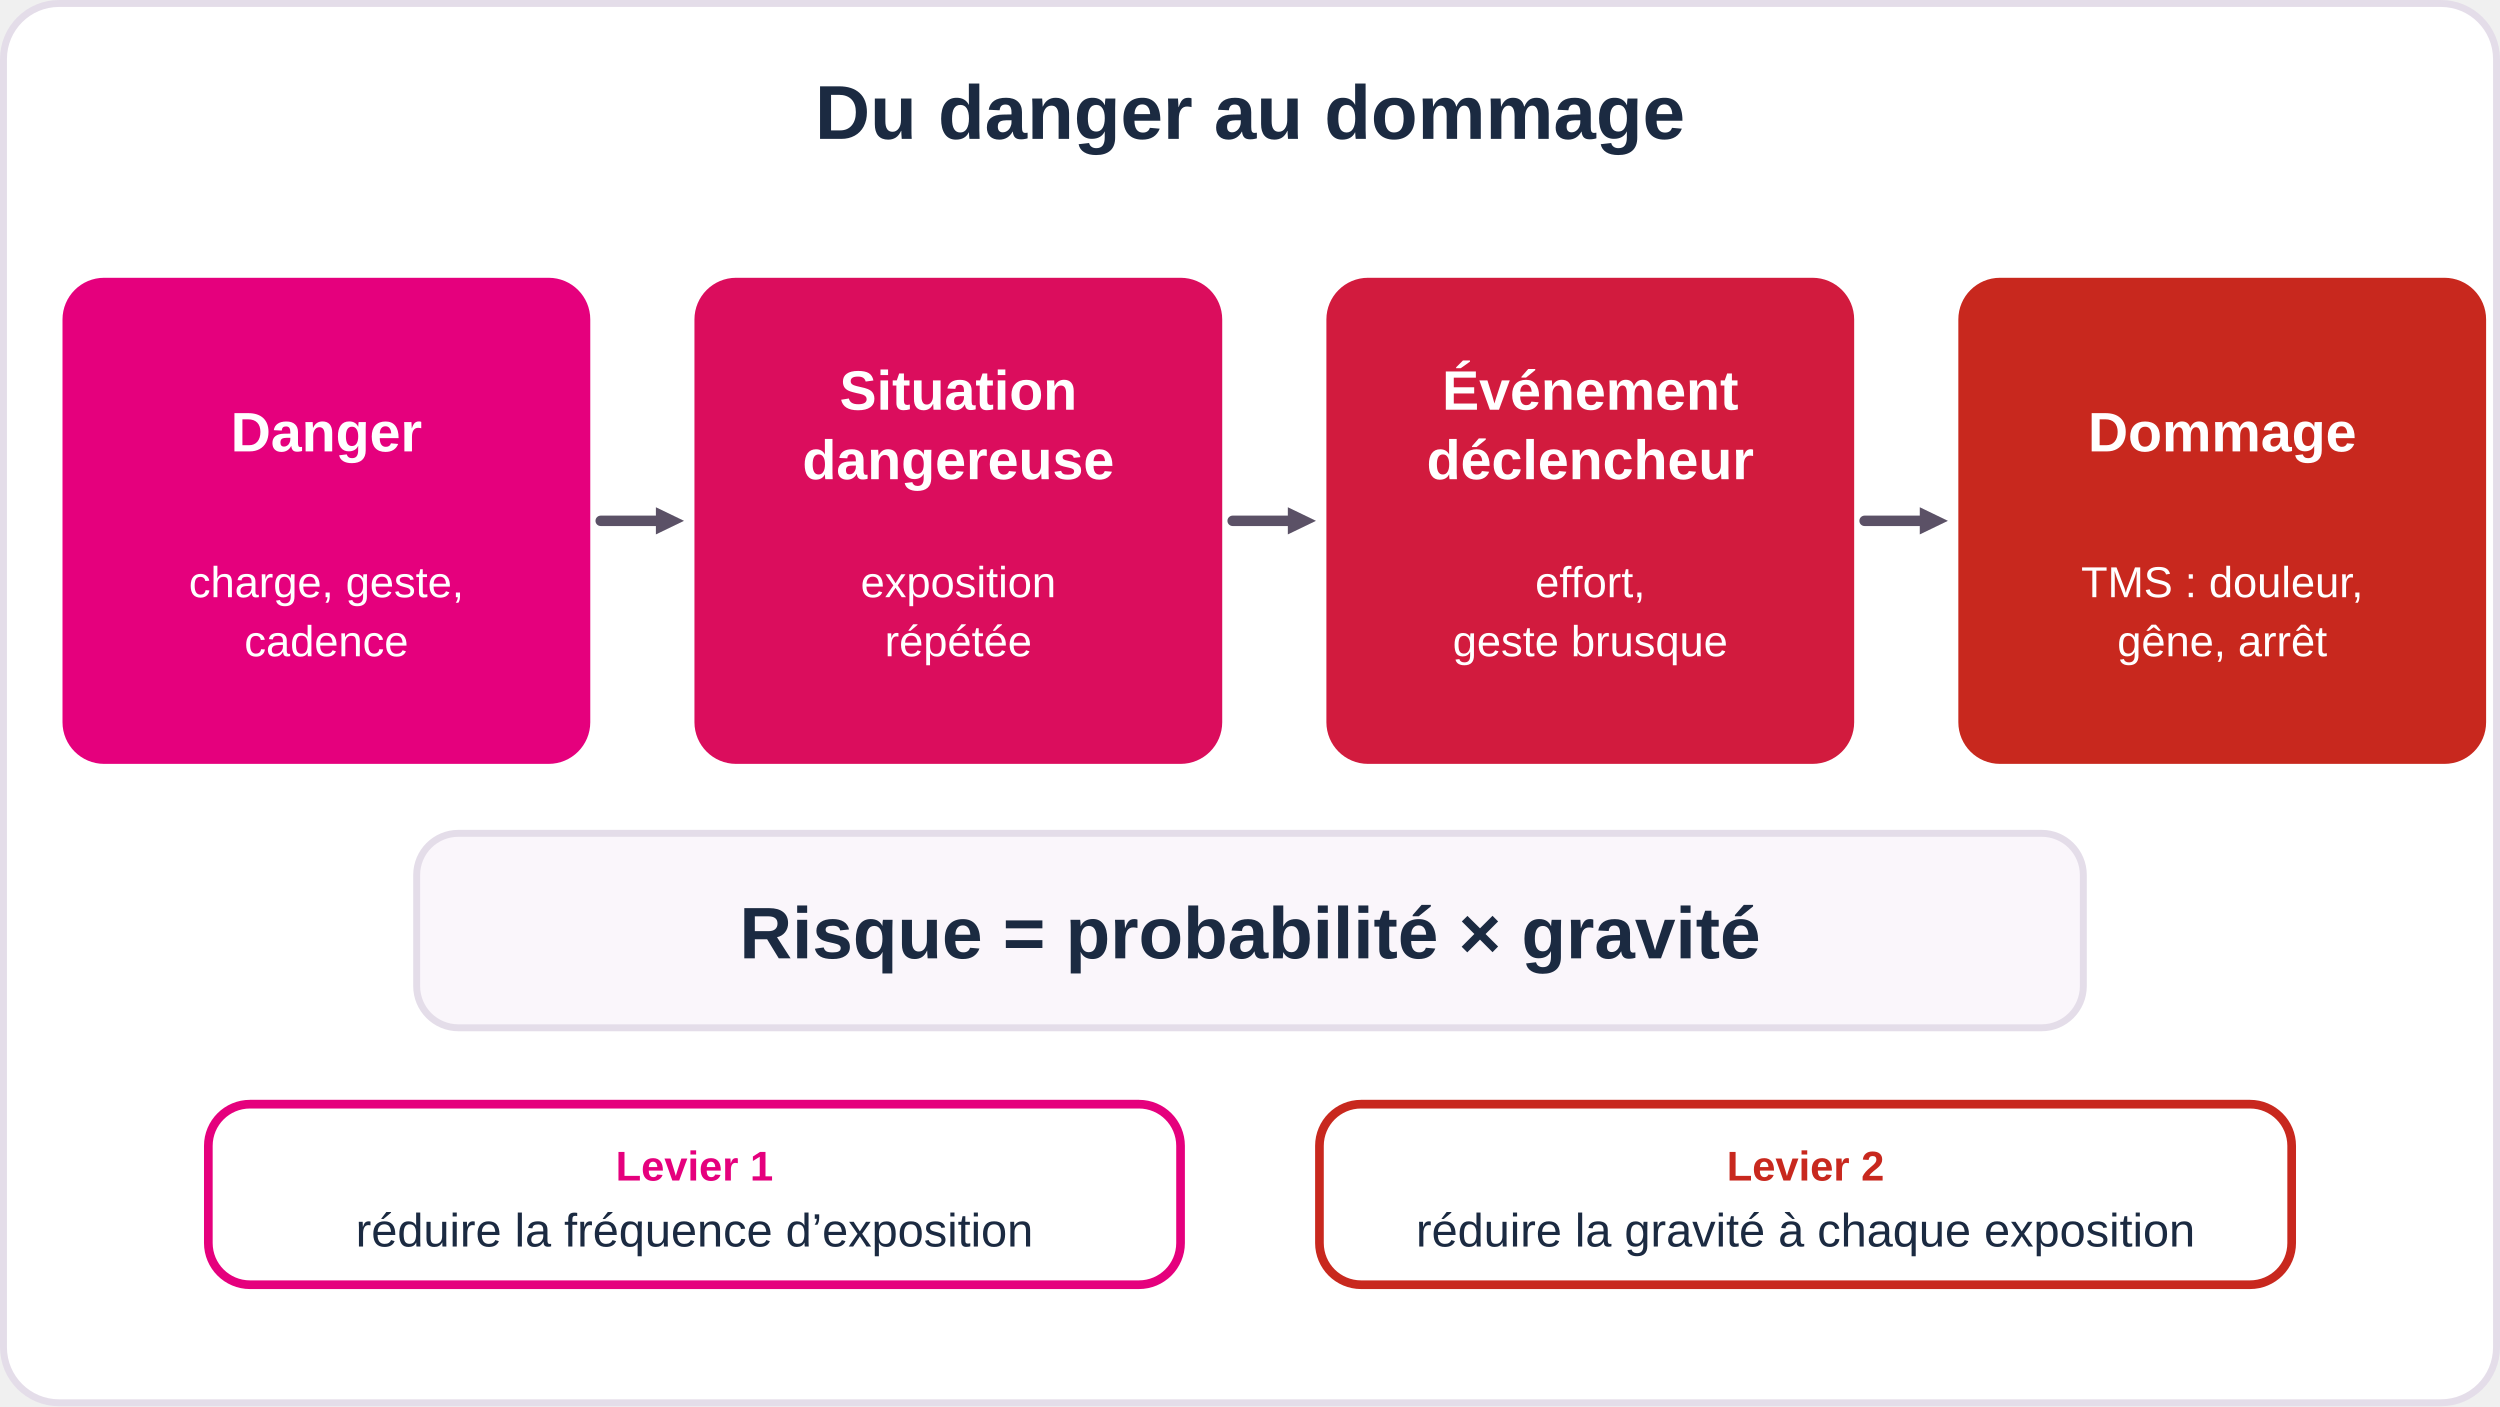
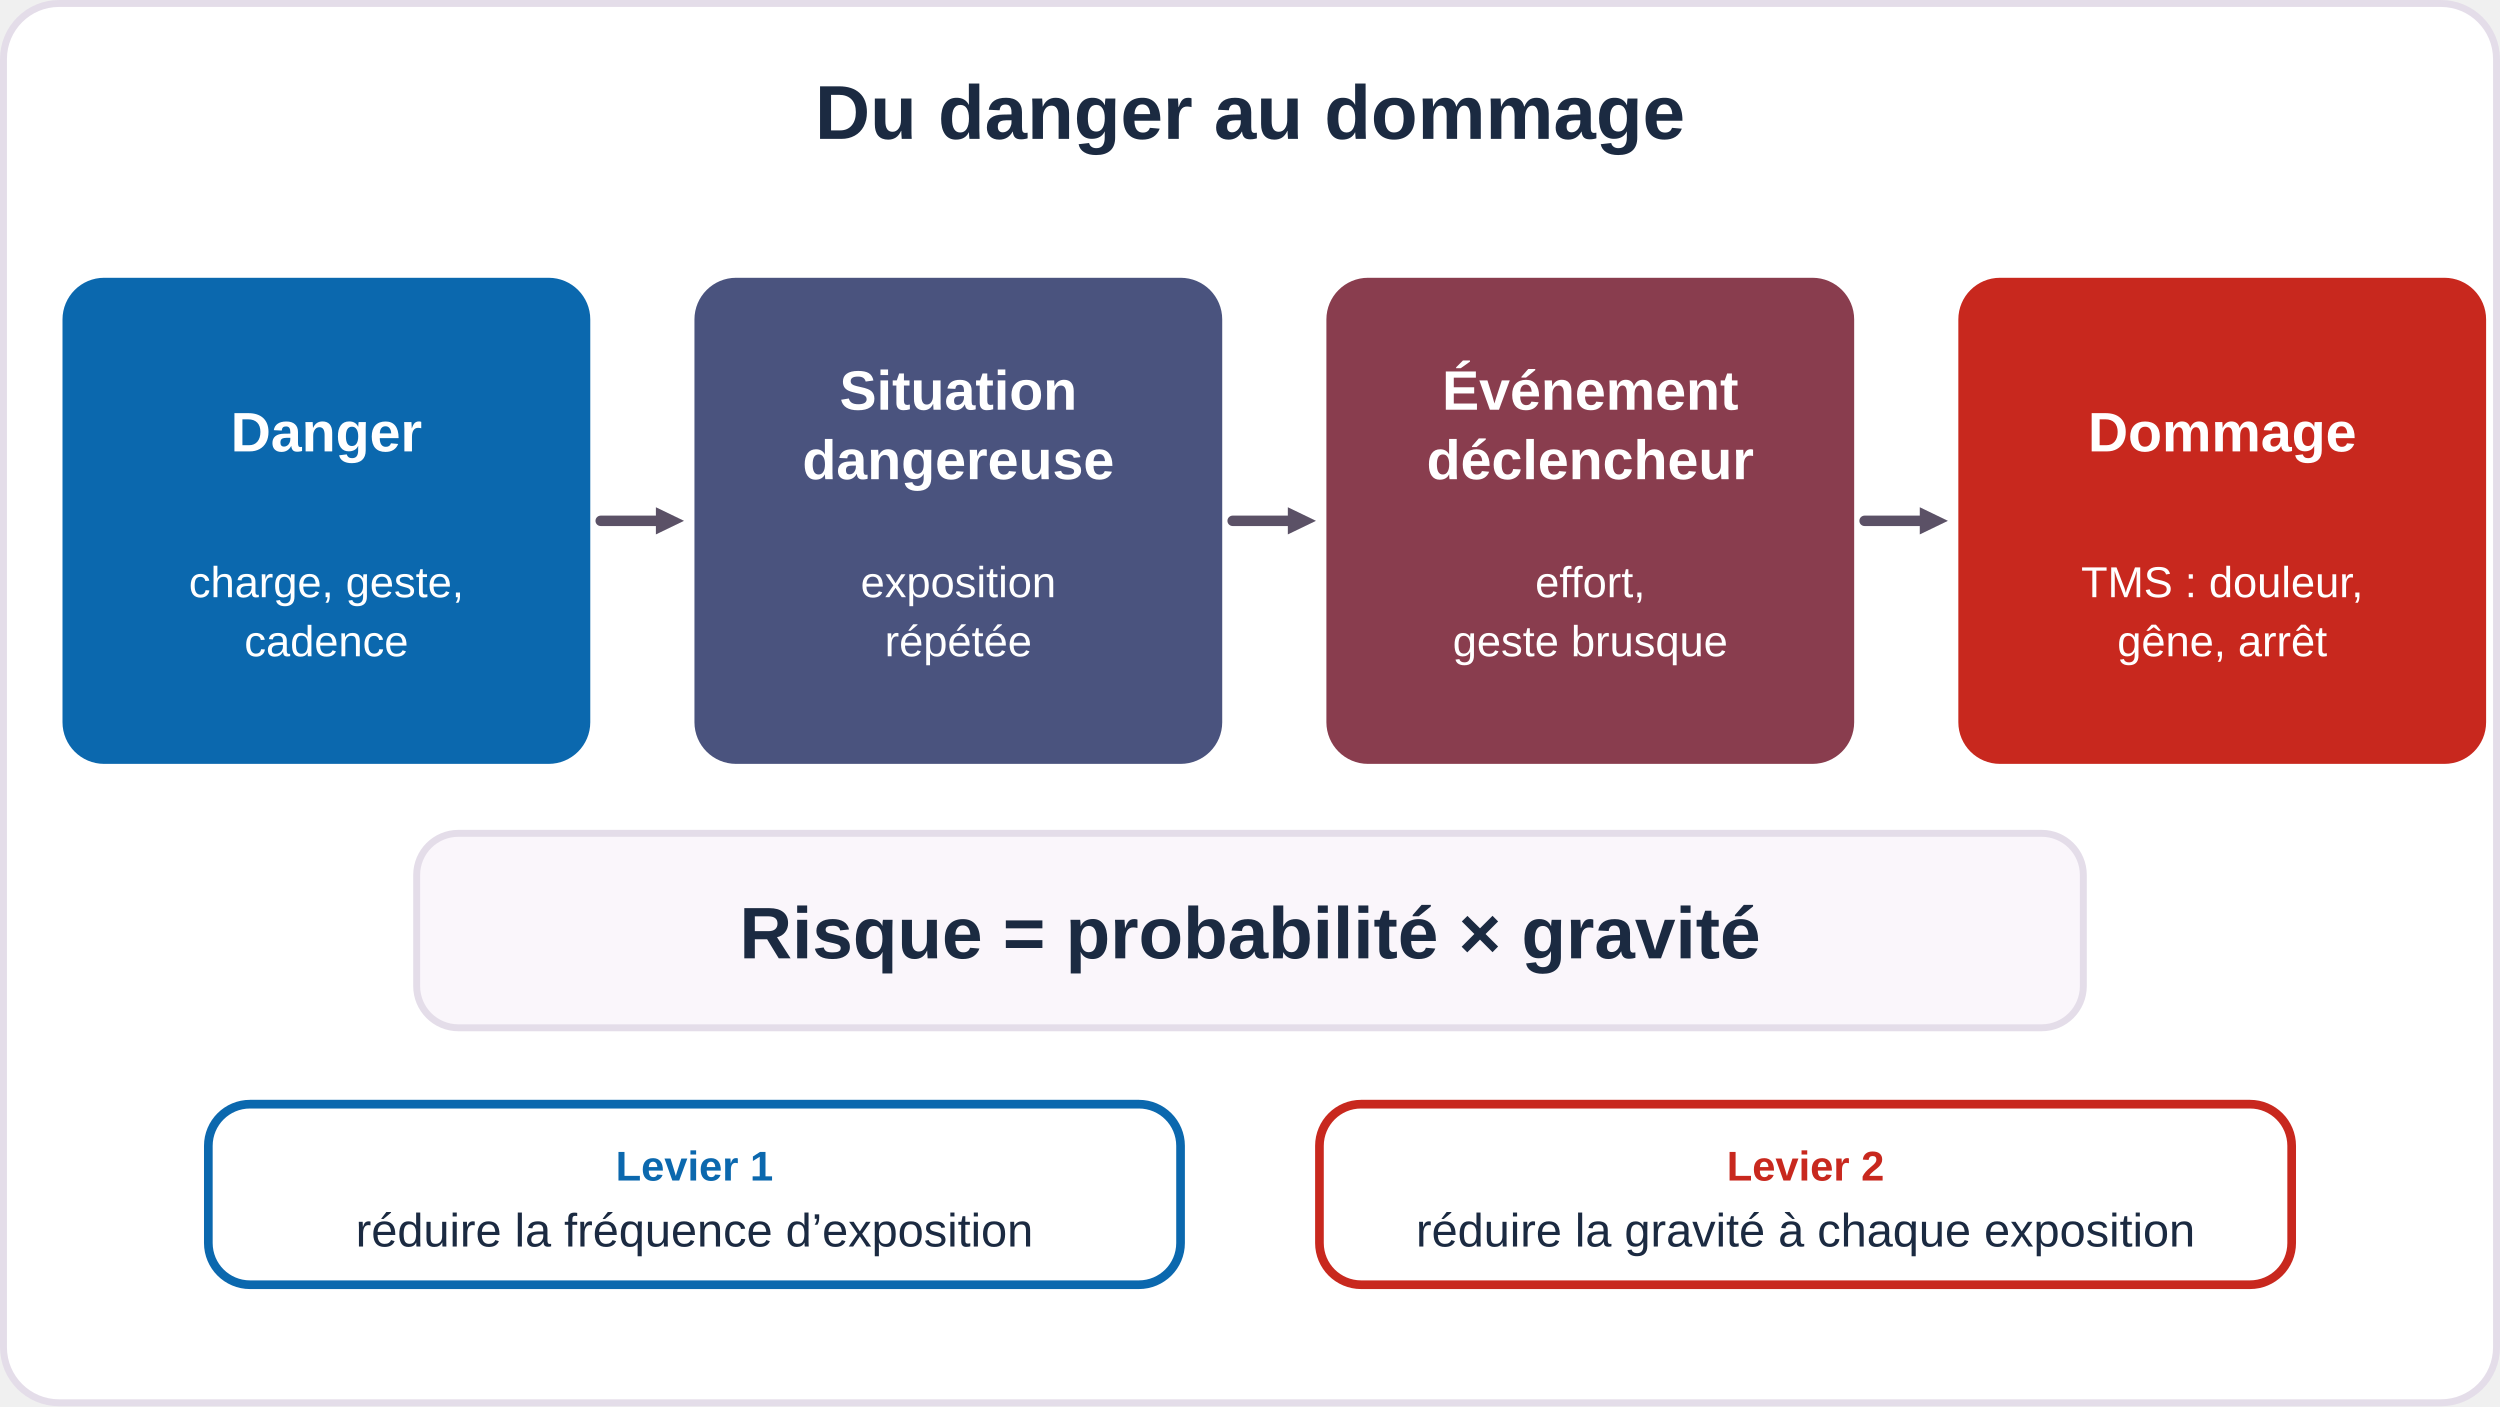
<svg xmlns="http://www.w3.org/2000/svg" viewBox="0 0 720 405" role="img" aria-labelledby="t d" font-family="Segoe UI,system-ui,Arial,sans-serif">
  <rect x="1" y="1" width="718" height="403" rx="16" fill="#fff" stroke="#e4dde9" stroke-width="2" />
  <text x="360" y="40" font-size="22" fill="#1b2a41" text-anchor="middle" font-weight="700">Du danger au dommage</text>
-   <rect x="18" y="80" width="152" height="140" rx="12" fill="#e5007d" stroke="none" stroke-width="2" />
+   <rect x="18" y="80" width="152" height="140" rx="12" fill="#0b68ae" stroke="none" stroke-width="2" />
  <text x="94.0" y="130" font-size="16" fill="#fff" text-anchor="middle" font-weight="700">Danger</text>
  <text x="94.0" y="172" font-size="12.5" fill="#fff" text-anchor="middle" font-weight="400">charge, geste,</text>
  <text x="94.0" y="189" font-size="12.5" fill="#fff" text-anchor="middle" font-weight="400">cadence</text>
  <line x1="173" y1="150" x2="192.5" y2="150.0" stroke="#5b5166" stroke-width="3" stroke-linecap="round" />
  <polygon points="197,150 188.896,153.915 188.896,146.085" fill="#5b5166" />
-   <rect x="200" y="80" width="152" height="140" rx="12" fill="#db0d5d" stroke="none" stroke-width="2" />
+   <rect x="200" y="80" width="152" height="140" rx="12" fill="#4a537e" stroke="none" stroke-width="2" />
  <text x="276.0" y="118" font-size="16" fill="#fff" text-anchor="middle" font-weight="700">Situation</text>
  <text x="276.0" y="138" font-size="16" fill="#fff" text-anchor="middle" font-weight="700">dangereuse</text>
  <text x="276.0" y="172" font-size="12.5" fill="#fff" text-anchor="middle" font-weight="400">exposition</text>
  <text x="276.0" y="189" font-size="12.5" fill="#fff" text-anchor="middle" font-weight="400">répétée</text>
  <line x1="355" y1="150" x2="374.5" y2="150.0" stroke="#5b5166" stroke-width="3" stroke-linecap="round" />
  <polygon points="379,150 370.896,153.915 370.896,146.085" fill="#5b5166" />
-   <rect x="382" y="80" width="152" height="140" rx="12" fill="#d21b3e" stroke="none" stroke-width="2" />
+   <rect x="382" y="80" width="152" height="140" rx="12" fill="#893d4e" stroke="none" stroke-width="2" />
  <text x="458.0" y="118" font-size="16" fill="#fff" text-anchor="middle" font-weight="700">Événement</text>
  <text x="458.0" y="138" font-size="16" fill="#fff" text-anchor="middle" font-weight="700">déclencheur</text>
  <text x="458.0" y="172" font-size="12.5" fill="#fff" text-anchor="middle" font-weight="400">effort,</text>
  <text x="458.0" y="189" font-size="12.5" fill="#fff" text-anchor="middle" font-weight="400">geste brusque</text>
  <line x1="537" y1="150" x2="556.5" y2="150.0" stroke="#5b5166" stroke-width="3" stroke-linecap="round" />
  <polygon points="561,150 552.896,153.915 552.896,146.085" fill="#5b5166" />
  <rect x="564" y="80" width="152" height="140" rx="12" fill="#c8281e" stroke="none" stroke-width="2" />
  <text x="640.0" y="130" font-size="16" fill="#fff" text-anchor="middle" font-weight="700">Dommage</text>
  <text x="640.0" y="172" font-size="12.5" fill="#fff" text-anchor="middle" font-weight="400">TMS : douleur,</text>
  <text x="640.0" y="189" font-size="12.5" fill="#fff" text-anchor="middle" font-weight="400">gêne, arrêt</text>
  <rect x="120" y="240" width="480" height="56" rx="12" fill="#faf6fb" stroke="#e4dde9" stroke-width="2" />
  <text x="360" y="276" font-size="21" fill="#1b2a41" text-anchor="middle" font-weight="700">Risque = probabilité × gravité</text>
-   <rect x="60" y="318" width="280" height="52" rx="12" fill="#fff" stroke="#E5007D" stroke-width="2.5" />
-   <text x="200" y="340" font-size="12" fill="#E5007D" text-anchor="middle" font-weight="700">Levier 1</text>
+   <rect x="60" y="318" width="280" height="52" rx="12" fill="#fff" stroke="#0B68AE" stroke-width="2.5" />
+   <text x="200" y="340" font-size="12" fill="#0B68AE" text-anchor="middle" font-weight="700">Levier 1</text>
  <text x="200" y="359" font-size="13.5" fill="#1b2a41" text-anchor="middle" font-weight="400">réduire la fréquence d’exposition</text>
  <rect x="380" y="318" width="280" height="52" rx="12" fill="#fff" stroke="#C8281E" stroke-width="2.5" />
  <text x="520" y="340" font-size="12" fill="#C8281E" text-anchor="middle" font-weight="700">Levier 2</text>
  <text x="520" y="359" font-size="13.5" fill="#1b2a41" text-anchor="middle" font-weight="400">réduire la gravité à chaque exposition</text>
</svg>
